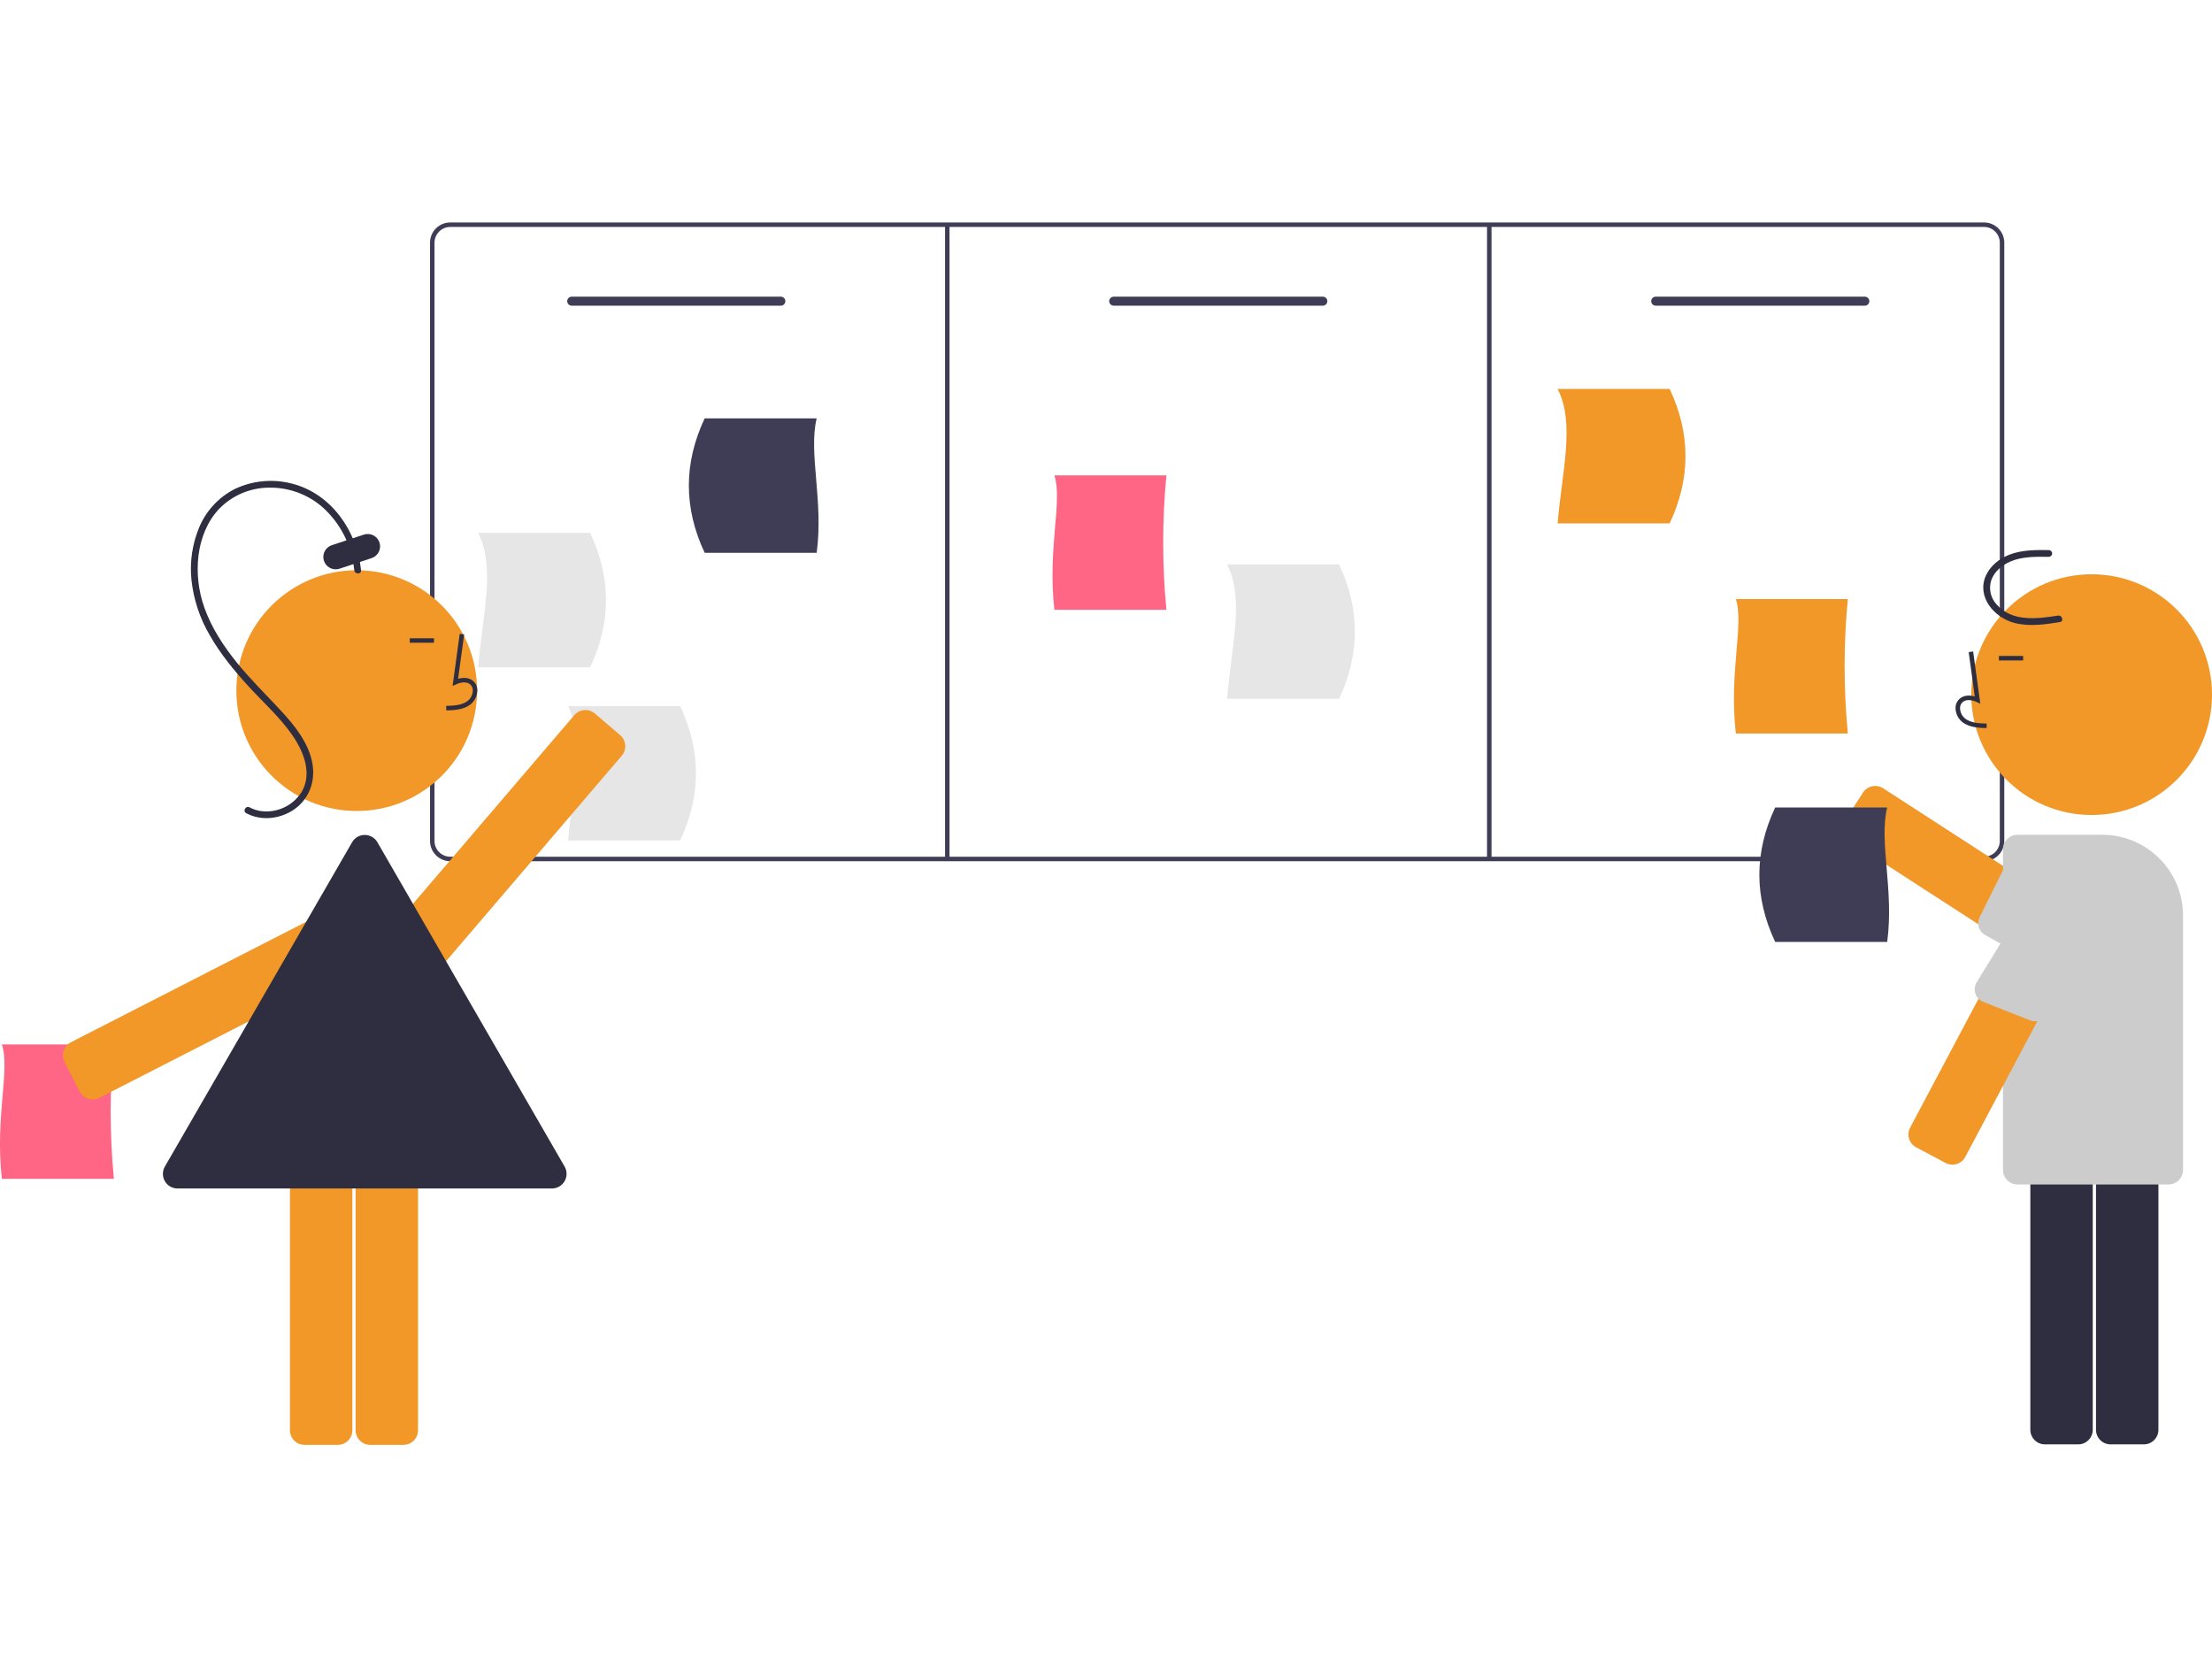
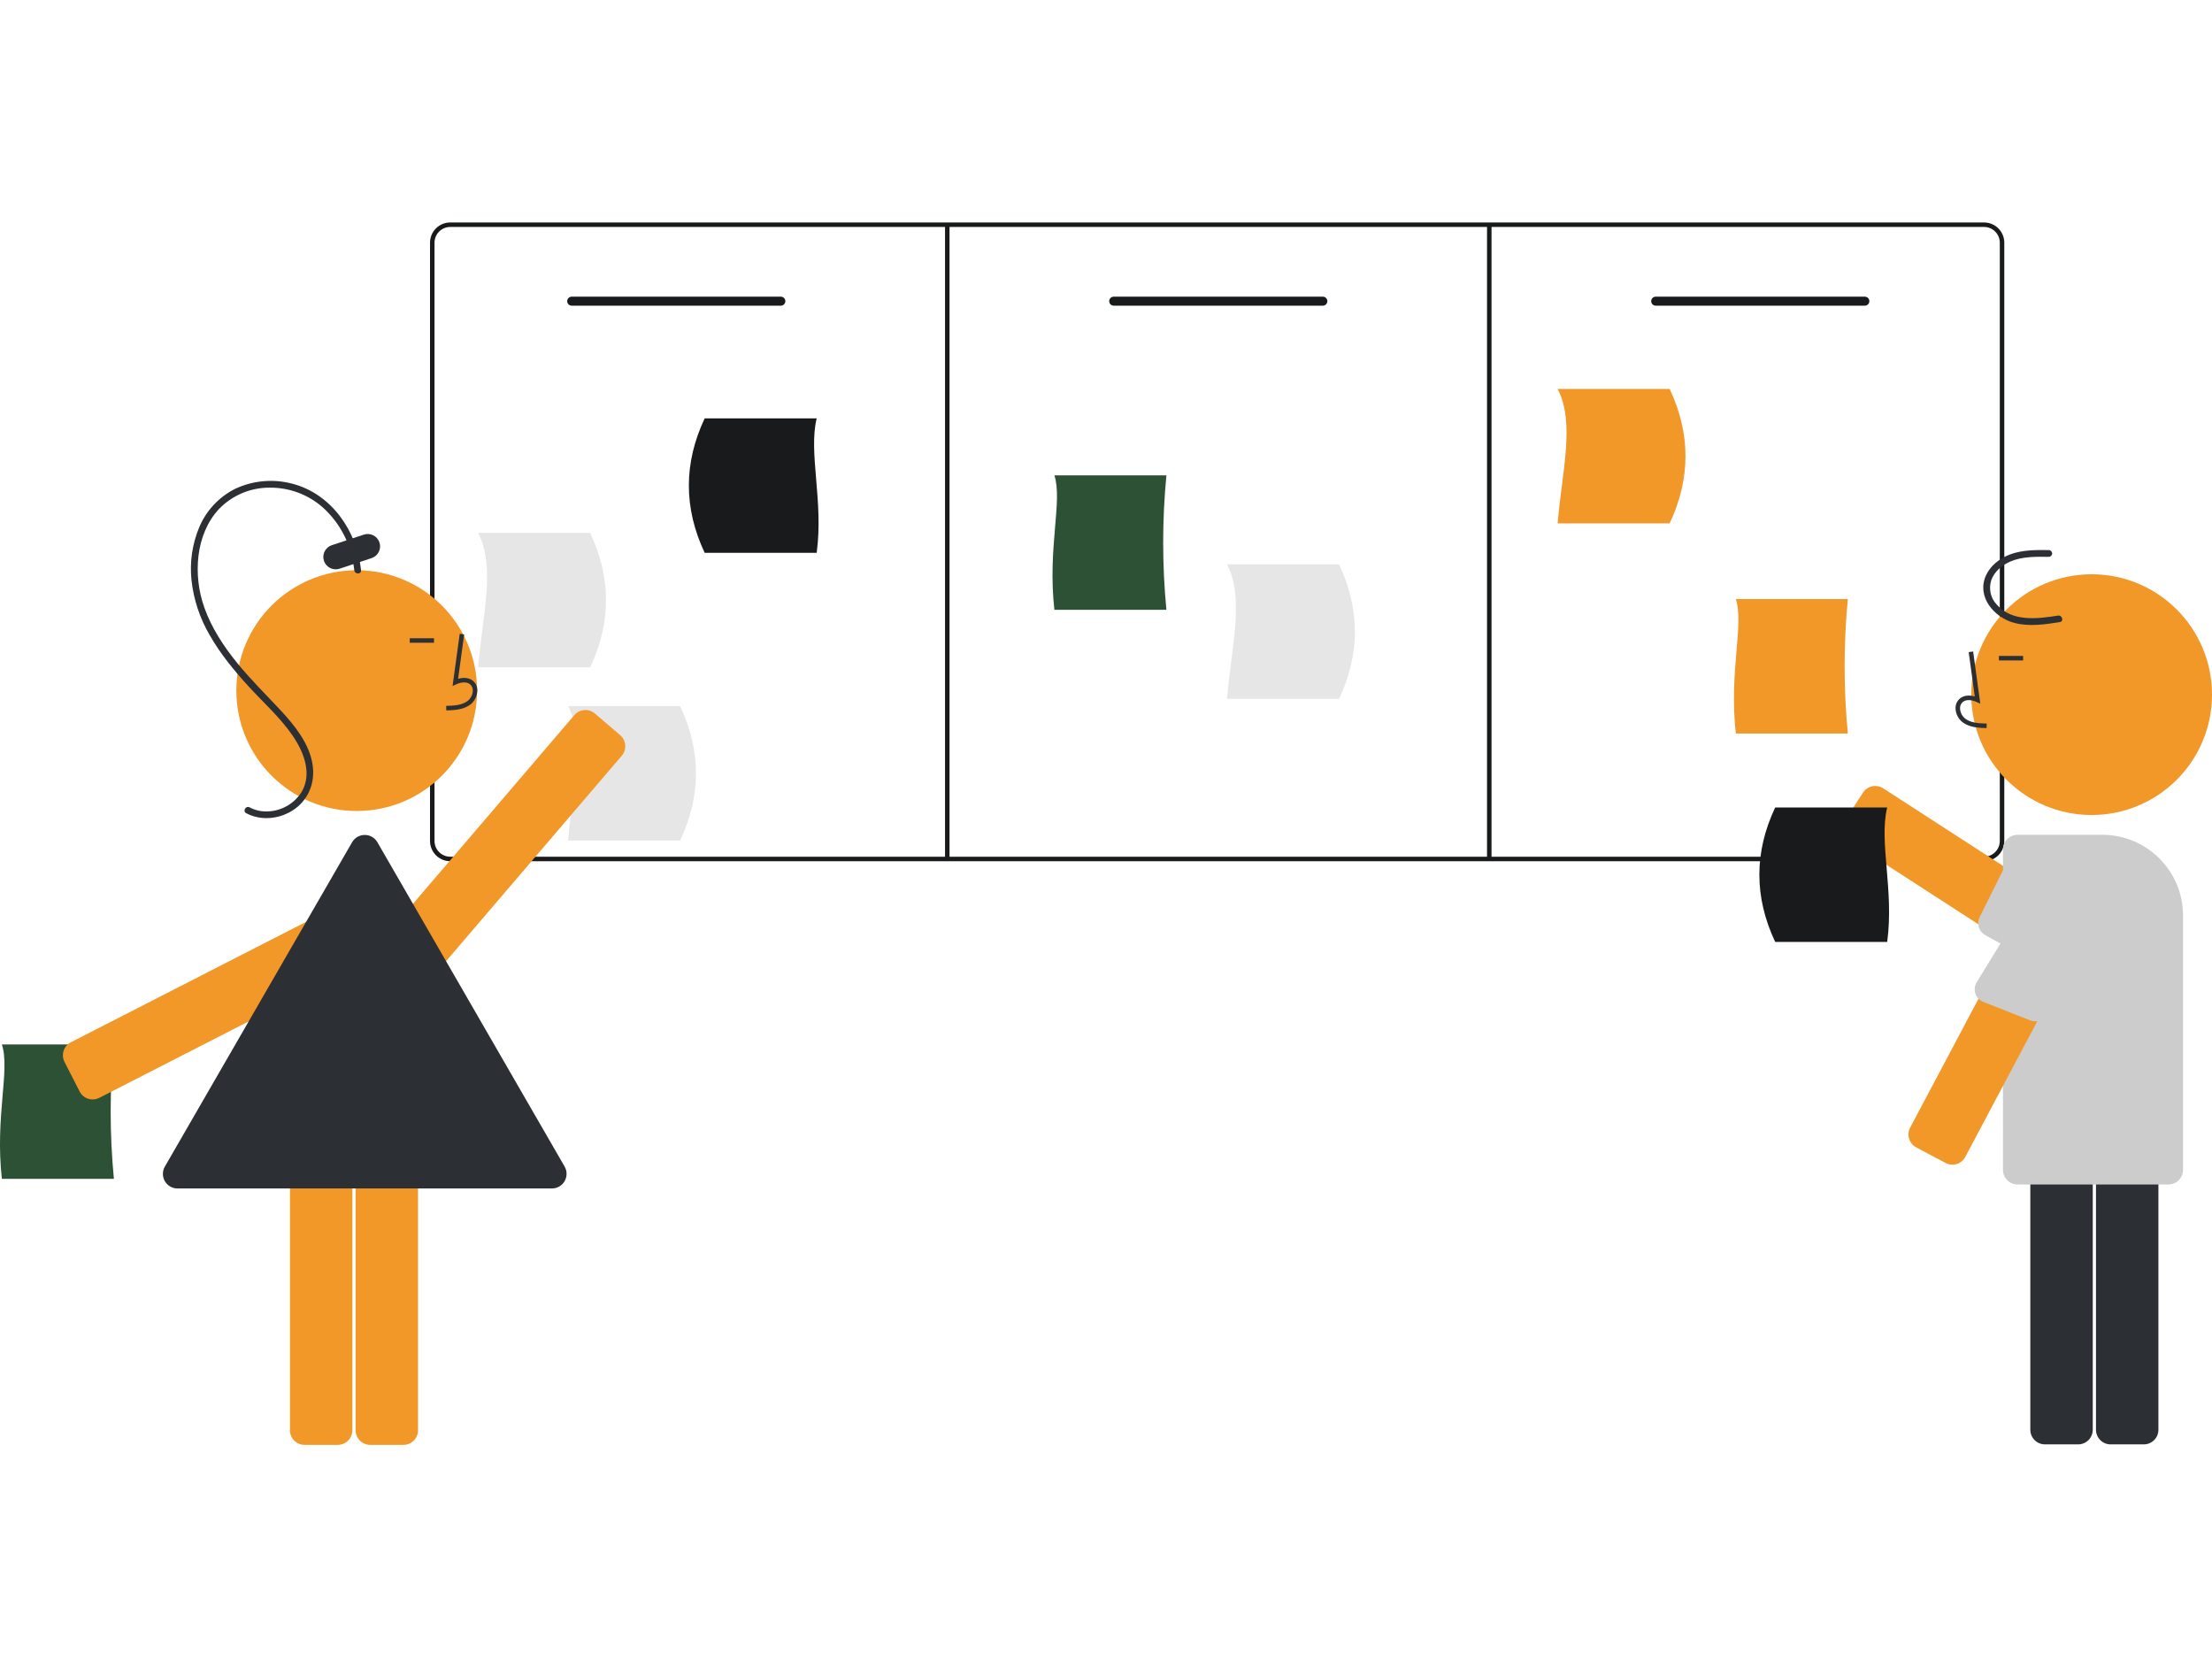
<svg xmlns="http://www.w3.org/2000/svg" id="a106f61a-8b5c-423e-9ac4-5cfa2a99d346" data-name="Layer 1" width="406" height="306" viewBox="0 0 983.566 543.498">
-   <path d="M990.425,462.251h-682a9.01,9.01,0,0,1-9-9v-266a9.01,9.01,0,0,1,9-9h682a9.01,9.01,0,0,1,9,9v266A9.01,9.01,0,0,1,990.425,462.251Zm-682-282a7.008,7.008,0,0,0-7,7v266a7.008,7.008,0,0,0,7,7h682a7.008,7.008,0,0,0,7-7v-266a7.008,7.008,0,0,0-7-7Z" transform="translate(-108.2171 -178.251)" fill="#3f3d56" />
-   <path d="M626.861,350.476H577.053c-3.115-27.707,3.758-48.359,0-59.769h49.808A311.81,311.81,0,0,0,626.861,350.476Z" transform="translate(-108.2171 -178.251)" fill="#ff6584" />
-   <path d="M158.861,603.476H109.053c-3.115-27.707,3.758-48.359,0-59.769h49.808A311.81,311.81,0,0,0,158.861,603.476Z" transform="translate(-108.2171 -178.251)" fill="#ff6584" />
+   <path d="M990.425,462.251h-682a9.01,9.01,0,0,1-9-9v-266a9.01,9.01,0,0,1,9-9h682a9.01,9.01,0,0,1,9,9v266A9.01,9.01,0,0,1,990.425,462.251Zm-682-282a7.008,7.008,0,0,0-7,7v266a7.008,7.008,0,0,0,7,7h682a7.008,7.008,0,0,0,7-7v-266a7.008,7.008,0,0,0-7-7Z" transform="translate(-108.2171 -178.251)" fill="#181a1b" />
+   <path d="M626.861,350.476H577.053c-3.115-27.707,3.758-48.359,0-59.769h49.808A311.81,311.81,0,0,0,626.861,350.476Z" transform="translate(-108.2171 -178.251)" fill="#2c5135" />
+   <path d="M158.861,603.476H109.053c-3.115-27.707,3.758-48.359,0-59.769h49.808A311.81,311.81,0,0,0,158.861,603.476Z" transform="translate(-108.2171 -178.251)" fill="#2c5135" />
  <path d="M929.861,405.476H880.053c-3.115-27.707,3.758-48.359,0-59.769h49.808A311.81,311.81,0,0,0,929.861,405.476Z" transform="translate(-108.2171 -178.251)" fill="#f19828" />
  <path d="M370.634,376.04h-49.808c1.868-22.982,7.889-44.442,0-59.769h49.808Q384.701,346.155,370.634,376.04Z" transform="translate(-108.2171 -178.251)" fill="#e6e6e6" />
  <path d="M410.634,453.04h-49.808c1.868-22.982,7.889-44.442,0-59.769h49.808Q424.701,423.155,410.634,453.04Z" transform="translate(-108.2171 -178.251)" fill="#e6e6e6" />
  <path d="M850.634,312.04h-49.808c1.868-22.982,7.889-44.442,0-59.769h49.808Q864.701,282.155,850.634,312.04Z" transform="translate(-108.2171 -178.251)" fill="#f19828" />
  <path d="M703.634,390.04h-49.808c1.868-22.982,7.889-44.442,0-59.769h49.808Q717.701,360.155,703.634,390.04Z" transform="translate(-108.2171 -178.251)" fill="#e6e6e6" />
-   <path d="M421.549,325.125h49.808c3.115-22.986-3.758-44.445,0-59.769H421.549Q407.482,295.241,421.549,325.125Z" transform="translate(-108.2171 -178.251)" fill="#3f3d56" />
-   <path d="M455.425,215.251h-93a2,2,0,0,1,0-4h93a2,2,0,0,1,0,4Z" transform="translate(-108.2171 -178.251)" fill="#3f3d56" />
-   <path d="M696.425,215.251h-93a2,2,0,0,1,0-4h93a2,2,0,0,1,0,4Z" transform="translate(-108.2171 -178.251)" fill="#3f3d56" />
-   <path d="M937.425,215.251h-93a2,2,0,1,1,0-4h93a2,2,0,0,1,0,4Z" transform="translate(-108.2171 -178.251)" fill="#3f3d56" />
-   <rect x="420.208" y="1" width="2" height="282" fill="#3f3d56" />
-   <rect x="661.208" y="1" width="2" height="282" fill="#3f3d56" />
+   <path d="M421.549,325.125h49.808c3.115-22.986-3.758-44.445,0-59.769H421.549Q407.482,295.241,421.549,325.125Z" transform="translate(-108.2171 -178.251)" fill="#181a1b" />
+   <path d="M455.425,215.251h-93a2,2,0,0,1,0-4h93a2,2,0,0,1,0,4Z" transform="translate(-108.2171 -178.251)" fill="#181a1b" />
+   <path d="M696.425,215.251h-93a2,2,0,0,1,0-4h93a2,2,0,0,1,0,4Z" transform="translate(-108.2171 -178.251)" fill="#181a1b" />
+   <path d="M937.425,215.251h-93a2,2,0,1,1,0-4h93a2,2,0,0,1,0,4Z" transform="translate(-108.2171 -178.251)" fill="#181a1b" />
+   <rect x="420.208" y="1" width="2" height="282" fill="#181a1b" />
+   <rect x="661.208" y="1" width="2" height="282" fill="#181a1b" />
  <circle cx="158.619" cy="208.152" r="53.519" fill="#f19828" />
  <path d="M258.404,721.749H243.645a6.508,6.508,0,0,1-6.5-6.5V592.235a6.508,6.508,0,0,1,6.5-6.5h14.759a6.508,6.508,0,0,1,6.5,6.5V715.249A6.508,6.508,0,0,1,258.404,721.749Z" transform="translate(-108.2171 -178.251)" fill="#f19828" />
  <path d="M287.596,721.749H272.836a6.508,6.508,0,0,1-6.5-6.5V592.235a6.508,6.508,0,0,1,6.5-6.5h14.76a6.508,6.508,0,0,1,6.5,6.5V715.249A6.508,6.508,0,0,1,287.596,721.749Z" transform="translate(-108.2171 -178.251)" fill="#f19828" />
  <path d="M149.42,568.175a6.528,6.528,0,0,1-2.004-.317,6.456,6.456,0,0,1-3.789-3.225l-6.725-13.139a6.499,6.499,0,0,1,2.825-8.747l109.503-56.048a6.5,6.5,0,0,1,8.748,2.825l6.725,13.139a6.5,6.5,0,0,1-2.824,8.747L152.375,567.458A6.48,6.48,0,0,1,149.42,568.175Z" transform="translate(-108.2171 -178.251)" fill="#f19828" />
  <path d="M299.782,511.121a6.448,6.448,0,0,1-4.215-1.561l-11.217-9.592a6.509,6.509,0,0,1-.716-9.165l79.949-93.492a6.506,6.506,0,0,1,9.164-.715h0l11.217,9.593a6.499,6.499,0,0,1,.715,9.164L304.732,508.846a6.461,6.461,0,0,1-4.434,2.256C300.125,511.115,299.953,511.121,299.782,511.121Z" transform="translate(-108.2171 -178.251)" fill="#f19828" />
-   <path d="M268.754,332.877c-1.742-17.359-13.15-33.959-30.567-38.477A37.3,37.3,0,0,0,212.713,296.711,33.729,33.729,0,0,0,196.757,313.882a47.98,47.98,0,0,0-3.402,23.311,61.339,61.339,0,0,0,8.117,24.556c4.724,8.329,10.867,15.774,17.315,22.815,6.57,7.173,14.002,13.773,19.53,21.827,4.903,7.142,8.845,16.843,4.014,25.063a18.511,18.511,0,0,1-18.183,8.494,15.414,15.414,0,0,1-4.947-1.642c-1.703-.909-3.22,1.68-1.514,2.59,6.47,3.454,14.515,2.672,20.627-1.213,7.045-4.477,10.19-12.379,8.87-20.548-1.506-9.313-8-17.31-14.235-24.013-6.513-7.003-13.335-13.689-19.368-21.128-5.959-7.348-11.28-15.459-14.47-24.418a51.06,51.06,0,0,1-2.61-23.387c.95-7.537,3.881-15.006,9.139-20.582a31.115,31.115,0,0,1,22.385-9.446,35.198,35.198,0,0,1,23.59,8.673,42.746,42.746,0,0,1,13.028,21.719,44.018,44.018,0,0,1,1.11,6.324c.191,1.903,3.193,1.923,3,0Z" transform="translate(-108.2171 -178.251)" fill="#2f2e41" />
-   <path d="M257.478,332.469a5.501,5.501,0,0,1-1.718-10.725l14.244-4.703a5.499,5.499,0,1,1,3.449,10.444L259.209,332.188A5.505,5.505,0,0,1,257.478,332.469Z" transform="translate(-108.2171 -178.251)" fill="#2f2e41" />
-   <path d="M353.642,607.751H187.161a6.486,6.486,0,0,1-5.629-9.75l83.241-144.177a6.627,6.627,0,0,1,1.045-1.367l.016-.016.007-.007a6.386,6.386,0,0,1,3.339-1.748c.084-.016.168-.03.253-.042a6.614,6.614,0,0,1,.968-.07h0a6.433,6.433,0,0,1,5.629,3.25L359.271,598.001a6.5,6.5,0,0,1-5.629,9.75Z" transform="translate(-108.2171 -178.251)" fill="#2f2e41" />
-   <path d="M306.662,395.196l-.056-2c3.721-.104,7.001-.337,9.466-2.138a6.148,6.148,0,0,0,2.381-4.528,3.514,3.514,0,0,0-1.153-2.895c-1.636-1.383-4.269-.936-6.188-.055l-1.655.759,3.173-23.19,1.981.271-2.699,19.727c2.608-.767,5.023-.438,6.678.961A5.471,5.471,0,0,1,320.452,386.6a8.133,8.133,0,0,1-3.2,6.073C314.085,394.988,309.97,395.103,306.662,395.196Z" transform="translate(-108.2171 -178.251)" fill="#2f2e41" />
-   <rect x="182.195" y="184.87" width="10.771" height="2" fill="#2f2e41" />
+   <path d="M268.754,332.877c-1.742-17.359-13.15-33.959-30.567-38.477A37.3,37.3,0,0,0,212.713,296.711,33.729,33.729,0,0,0,196.757,313.882a47.98,47.98,0,0,0-3.402,23.311,61.339,61.339,0,0,0,8.117,24.556c4.724,8.329,10.867,15.774,17.315,22.815,6.57,7.173,14.002,13.773,19.53,21.827,4.903,7.142,8.845,16.843,4.014,25.063a18.511,18.511,0,0,1-18.183,8.494,15.414,15.414,0,0,1-4.947-1.642c-1.703-.909-3.22,1.68-1.514,2.59,6.47,3.454,14.515,2.672,20.627-1.213,7.045-4.477,10.19-12.379,8.87-20.548-1.506-9.313-8-17.31-14.235-24.013-6.513-7.003-13.335-13.689-19.368-21.128-5.959-7.348-11.28-15.459-14.47-24.418a51.06,51.06,0,0,1-2.61-23.387c.95-7.537,3.881-15.006,9.139-20.582a31.115,31.115,0,0,1,22.385-9.446,35.198,35.198,0,0,1,23.59,8.673,42.746,42.746,0,0,1,13.028,21.719,44.018,44.018,0,0,1,1.11,6.324c.191,1.903,3.193,1.923,3,0Z" transform="translate(-108.2171 -178.251)" fill="#2c2f33" />
+   <path d="M257.478,332.469a5.501,5.501,0,0,1-1.718-10.725l14.244-4.703a5.499,5.499,0,1,1,3.449,10.444L259.209,332.188A5.505,5.505,0,0,1,257.478,332.469Z" transform="translate(-108.2171 -178.251)" fill="#2c2f33" />
+   <path d="M353.642,607.751H187.161a6.486,6.486,0,0,1-5.629-9.75l83.241-144.177a6.627,6.627,0,0,1,1.045-1.367l.016-.016.007-.007a6.386,6.386,0,0,1,3.339-1.748c.084-.016.168-.03.253-.042a6.614,6.614,0,0,1,.968-.07h0a6.433,6.433,0,0,1,5.629,3.25L359.271,598.001a6.5,6.5,0,0,1-5.629,9.75Z" transform="translate(-108.2171 -178.251)" fill="#2c2f33" />
+   <path d="M306.662,395.196l-.056-2c3.721-.104,7.001-.337,9.466-2.138a6.148,6.148,0,0,0,2.381-4.528,3.514,3.514,0,0,0-1.153-2.895c-1.636-1.383-4.269-.936-6.188-.055l-1.655.759,3.173-23.19,1.981.271-2.699,19.727c2.608-.767,5.023-.438,6.678.961A5.471,5.471,0,0,1,320.452,386.6a8.133,8.133,0,0,1-3.2,6.073C314.085,394.988,309.97,395.103,306.662,395.196Z" transform="translate(-108.2171 -178.251)" fill="#2c2f33" />
+   <rect x="182.195" y="184.87" width="10.771" height="2" fill="#2c2f33" />
  <path d="M1033.761,519.982,930.492,453.139a6.499,6.499,0,0,1-1.925-8.988l8.02-12.391a6.508,6.508,0,0,1,8.988-1.926l103.27,66.843a6.509,6.509,0,0,1,1.925,8.989l-8.02,12.391a6.506,6.506,0,0,1-8.989,1.925Z" transform="translate(-108.2171 -178.251)" fill="#f19828" />
  <path d="M1034.064,519.154,990.894,495.049a6,6,0,0,1-2.446-7.912L998.449,467.045a6,6,0,0,1,9.036-2.077l41.126,31.721a6.011,6.011,0,0,1,1.78,8.295l-8.022,12.393A6.011,6.011,0,0,1,1034.064,519.154Z" transform="translate(-108.2171 -178.251)" fill="#ccc" />
  <circle cx="930.047" cy="209.937" r="53.519" fill="#f19828" />
-   <path d="M1040.196,715.034V592.019a6.508,6.508,0,0,1,6.5-6.5h14.76a6.508,6.508,0,0,1,6.5,6.5V715.034a6.508,6.508,0,0,1-6.5,6.5h-14.76A6.508,6.508,0,0,1,1040.196,715.034Z" transform="translate(-108.2171 -178.251)" fill="#2f2e41" />
-   <path d="M1011.004,715.034V592.019a6.508,6.508,0,0,1,6.5-6.5h14.76a6.508,6.508,0,0,1,6.5,6.5V715.034a6.508,6.508,0,0,1-6.5,6.5h-14.76A6.508,6.508,0,0,1,1011.004,715.034Z" transform="translate(-108.2171 -178.251)" fill="#2f2e41" />
+   <path d="M1040.196,715.034V592.019a6.508,6.508,0,0,1,6.5-6.5h14.76a6.508,6.508,0,0,1,6.5,6.5V715.034a6.508,6.508,0,0,1-6.5,6.5h-14.76A6.508,6.508,0,0,1,1040.196,715.034Z" transform="translate(-108.2171 -178.251)" fill="#2c2f33" />
+   <path d="M1011.004,715.034V592.019a6.508,6.508,0,0,1,6.5-6.5h14.76a6.508,6.508,0,0,1,6.5,6.5V715.034a6.508,6.508,0,0,1-6.5,6.5h-14.76A6.508,6.508,0,0,1,1011.004,715.034Z" transform="translate(-108.2171 -178.251)" fill="#2c2f33" />
  <path d="M998.841,599.481V457.005a6.508,6.508,0,0,1,6.5-6.5h37.686a35.918,35.918,0,0,1,35.877,35.877V599.481a6.508,6.508,0,0,1-6.5,6.5h-67.062A6.508,6.508,0,0,1,998.841,599.481Z" transform="translate(-108.2171 -178.251)" fill="#ccc" />
-   <path d="M991.549,403.057l.056-2c-3.721-.104-7.001-.337-9.466-2.138A6.148,6.148,0,0,1,979.757,394.391a3.514,3.514,0,0,1,1.153-2.895c1.636-1.383,4.269-.936,6.188-.055l1.655.759-3.173-23.19-1.981.271,2.699,19.727c-2.608-.767-5.023-.438-6.678.961a5.471,5.471,0,0,0-1.86,4.492,8.133,8.133,0,0,0,3.2,6.073C984.126,402.849,988.241,402.964,991.549,403.057Z" transform="translate(-108.2171 -178.251)" fill="#2f2e41" />
-   <rect x="888.81" y="192.732" width="10.771" height="2" fill="#2f2e41" />
+   <path d="M991.549,403.057l.056-2c-3.721-.104-7.001-.337-9.466-2.138A6.148,6.148,0,0,1,979.757,394.391a3.514,3.514,0,0,1,1.153-2.895c1.636-1.383,4.269-.936,6.188-.055l1.655.759-3.173-23.19-1.981.271,2.699,19.727c-2.608-.767-5.023-.438-6.678.961a5.471,5.471,0,0,0-1.86,4.492,8.133,8.133,0,0,0,3.2,6.073C984.126,402.849,988.241,402.964,991.549,403.057Z" transform="translate(-108.2171 -178.251)" fill="#2c2f33" />
+   <rect x="888.81" y="192.732" width="10.771" height="2" fill="#2c2f33" />
  <path d="M973.302,596.395l-13.038-6.919a6.509,6.509,0,0,1-2.695-8.789l57.665-108.661a6.509,6.509,0,0,1,8.789-2.694l13.037,6.919a6.508,6.508,0,0,1,2.695,8.788L982.091,593.7a6.49,6.49,0,0,1-8.789,2.695Z" transform="translate(-108.2171 -178.251)" fill="#f19828" />
  <path d="M1043.905,484.808l-25.283,45.092a6,6,0,0,1-7.671,3.121l-20.882-8.226a6,6,0,0,1-2.851-8.822l28.047-45.714a6.011,6.011,0,0,1,8.11-2.49l18.04,8.92A6.011,6.011,0,0,1,1043.905,484.808Z" transform="translate(-108.2171 -178.251)" fill="#ccc" />
-   <path d="M1023.316,353.046c-9.176,1.434-20.282,2.903-27.182-4.821a10.89,10.89,0,0,1-2.499-10.914c1.331-3.794,4.762-6.685,8.361-8.255,5.382-2.348,11.511-2.203,17.261-2.138a1.501,1.501,0,0,0,0-3c-5.869-.066-12.01-.122-17.567,2.042-4.373,1.704-8.423,4.862-10.403,9.209-4.34,9.53,3.675,18.836,12.733,21.156,6.609,1.693,13.471.649,20.093-.386,1.902-.297,1.094-3.189-.798-2.893Z" transform="translate(-108.2171 -178.251)" fill="#2f2e41" />
-   <path d="M897.549,498.125h49.808c3.115-22.986-3.758-44.445,0-59.769H897.549Q883.482,468.241,897.549,498.125Z" transform="translate(-108.2171 -178.251)" fill="#3f3d56" />
+   <path d="M1023.316,353.046c-9.176,1.434-20.282,2.903-27.182-4.821a10.89,10.89,0,0,1-2.499-10.914c1.331-3.794,4.762-6.685,8.361-8.255,5.382-2.348,11.511-2.203,17.261-2.138a1.501,1.501,0,0,0,0-3c-5.869-.066-12.01-.122-17.567,2.042-4.373,1.704-8.423,4.862-10.403,9.209-4.34,9.53,3.675,18.836,12.733,21.156,6.609,1.693,13.471.649,20.093-.386,1.902-.297,1.094-3.189-.798-2.893Z" transform="translate(-108.2171 -178.251)" fill="#2c2f33" />
+   <path d="M897.549,498.125h49.808c3.115-22.986-3.758-44.445,0-59.769H897.549Q883.482,468.241,897.549,498.125Z" transform="translate(-108.2171 -178.251)" fill="#181a1b" />
</svg>
